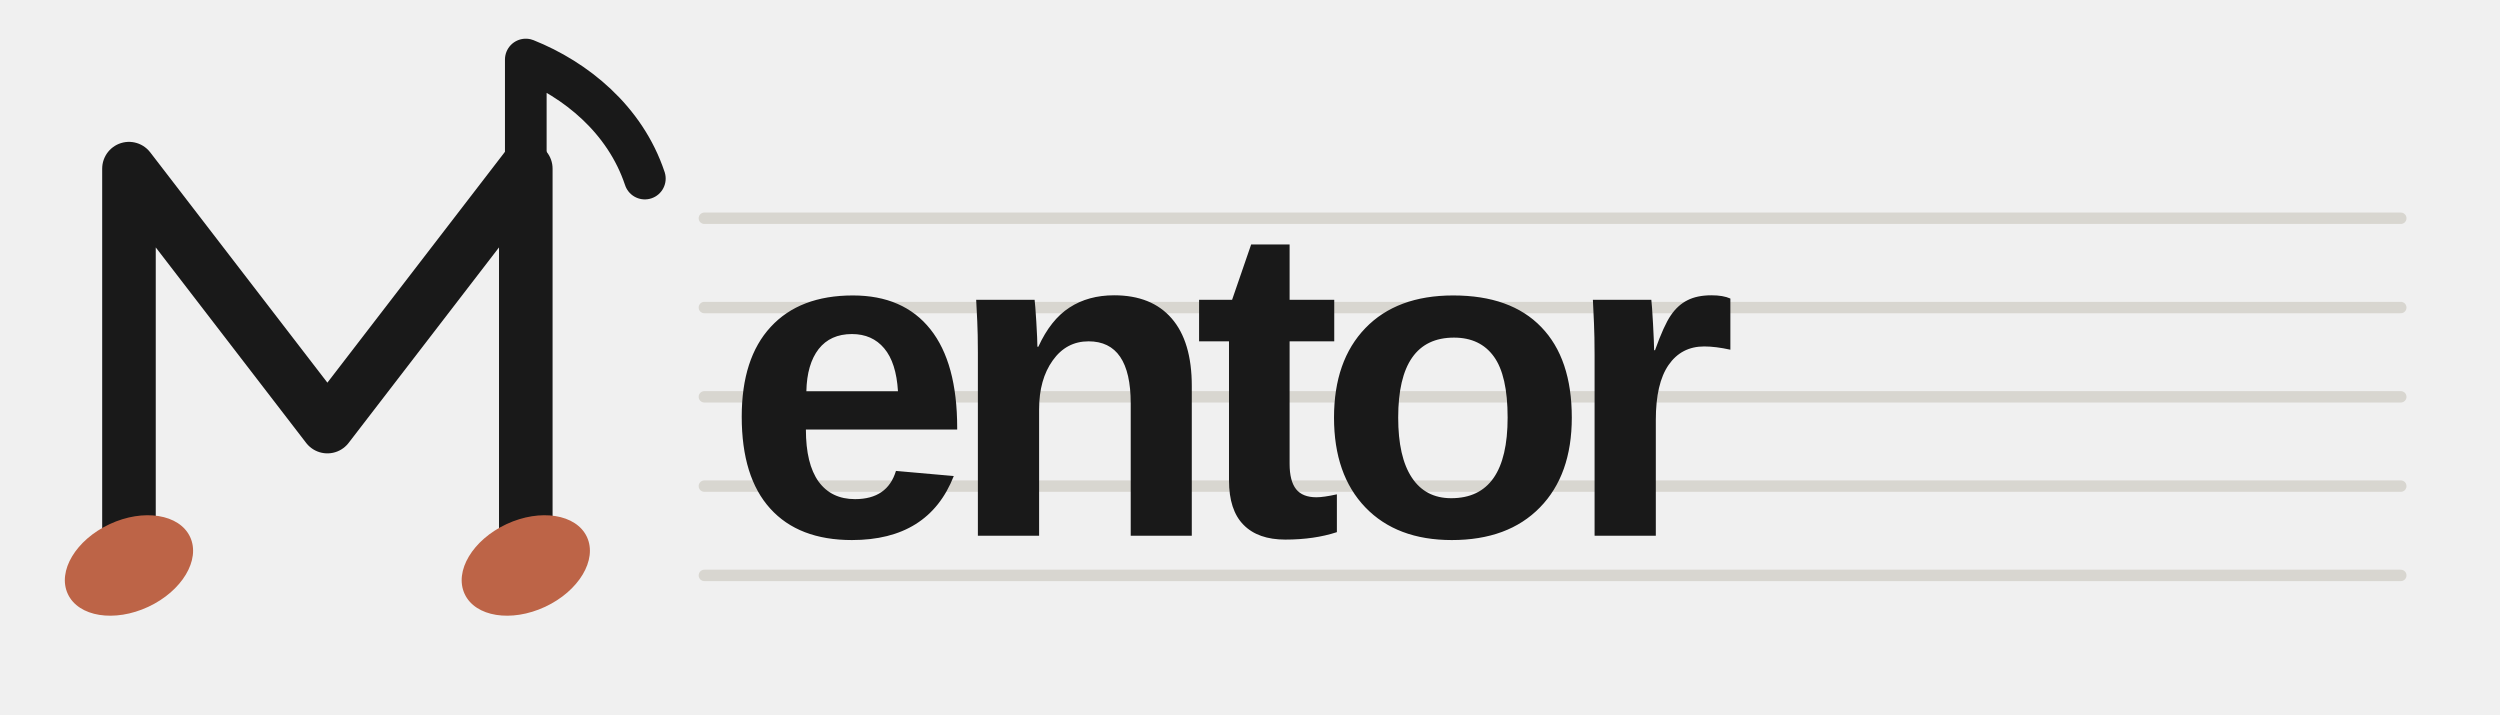
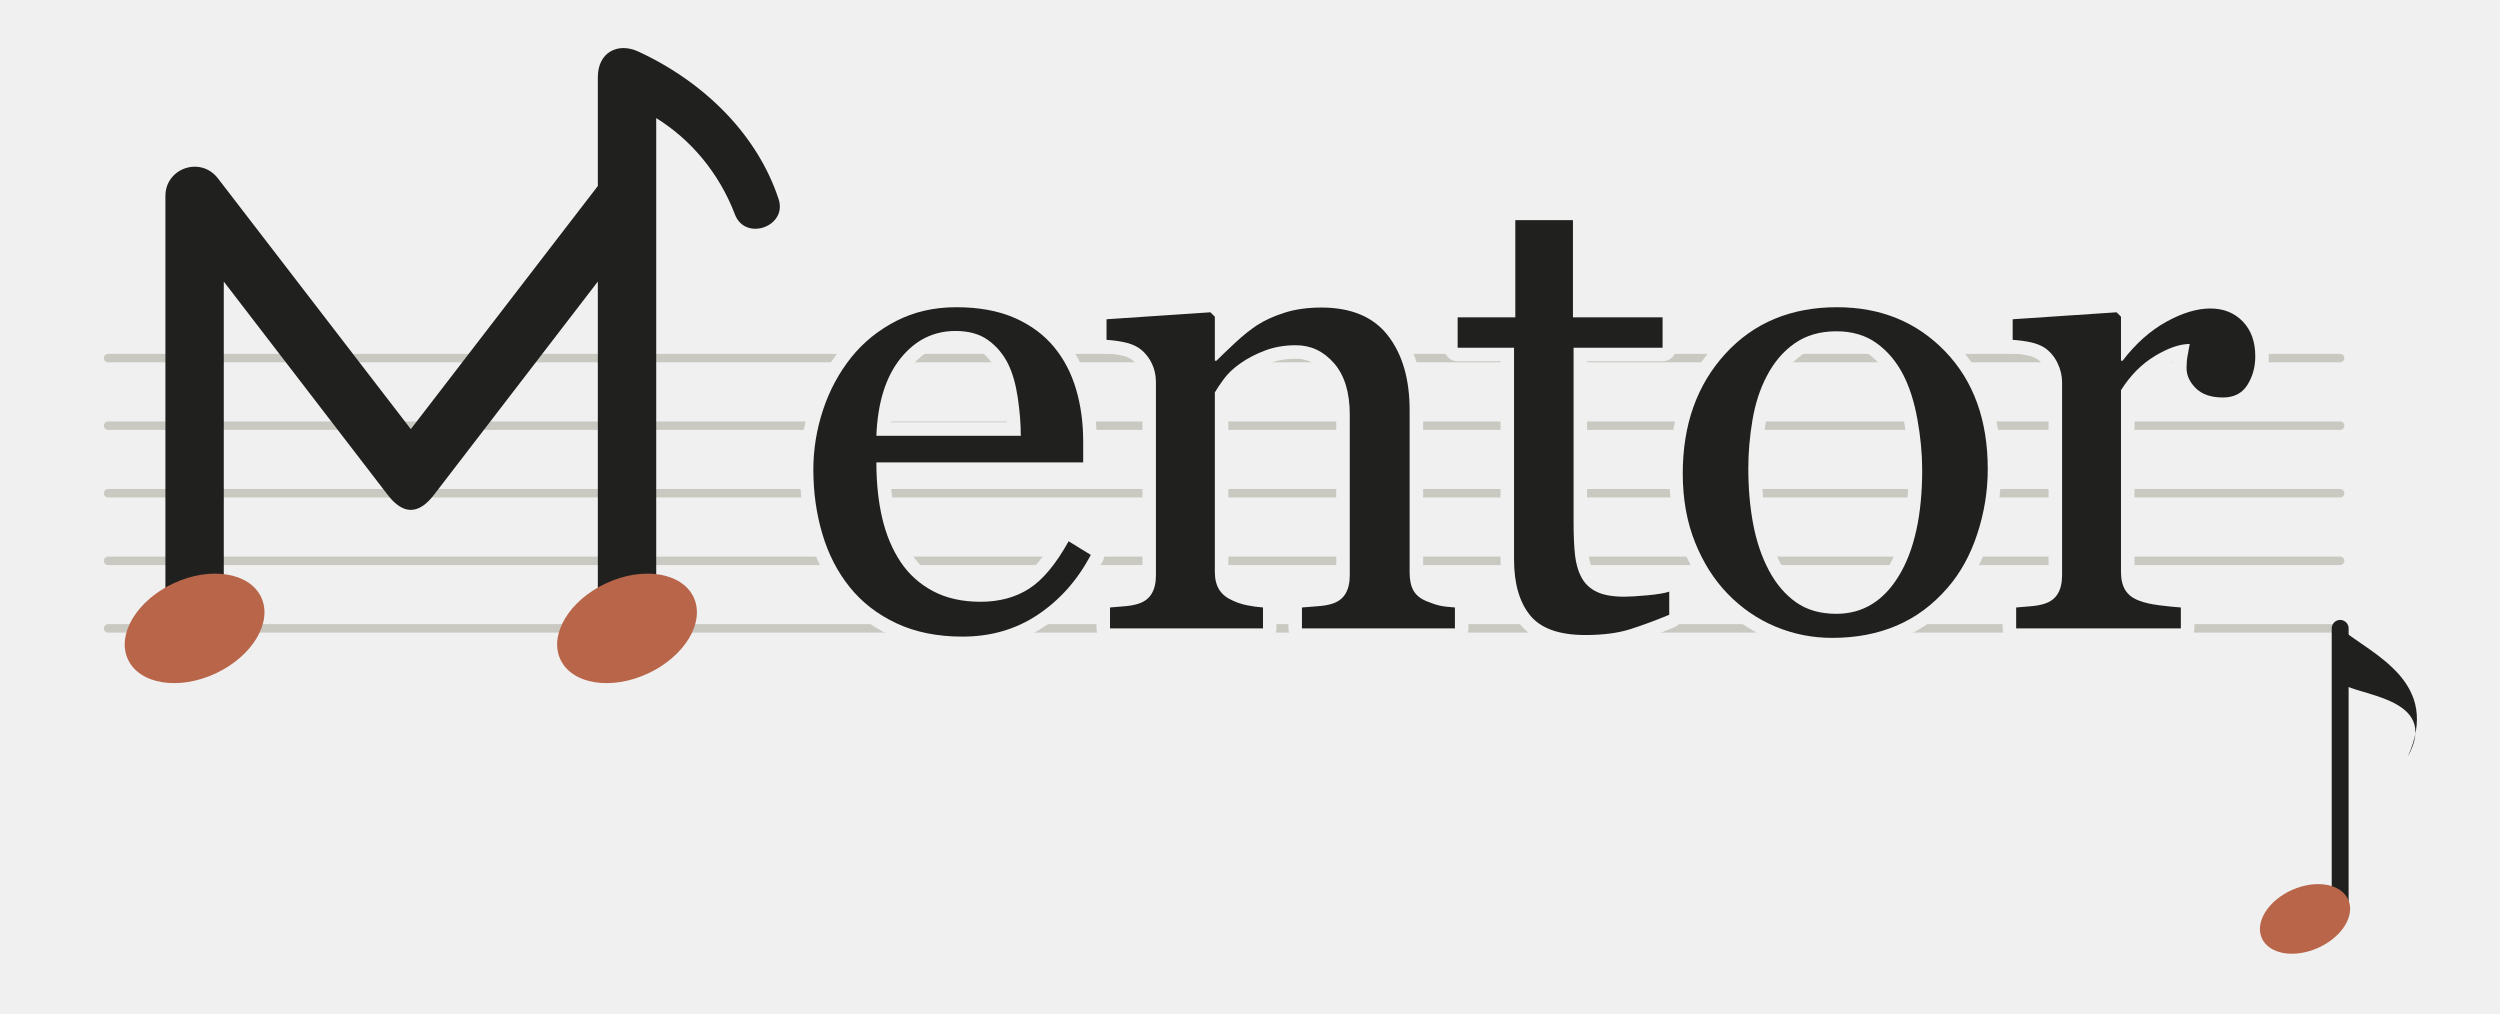
- <svg xmlns="http://www.w3.org/2000/svg" width="252" height="72" viewBox="0 0 252 72" role="img" aria-labelledby="title desc">
-   <g fill="none" stroke="#d8d6d0" stroke-width="1.15" stroke-linecap="round">
-     <path d="M71 22H242M71 31H242M71 40H242M71 49H242M71 58H242" />
+ <svg xmlns="http://www.w3.org/2000/svg" width="370" height="150" viewBox="62 30 370 150" role="img" aria-labelledby="title desc">
+   <defs>
+     <mask id="letter-clearance" maskUnits="userSpaceOnUse" x="0" y="0" width="520" height="220">
+       <rect width="520" height="220" fill="white" />
+       <g fill="black" stroke="black" stroke-width="4" stroke-linejoin="round">
+         <path d="M223.438 112.125Q220.531 117.656 215.656 120.938Q210.781 124.219 204.453 124.219Q198.875 124.219 194.68 122.25Q190.484 120.281 187.766 116.906Q185.047 113.531 183.711 109.031Q182.375 104.531 182.375 99.516Q182.375 95.016 183.805 90.68Q185.234 86.344 188.0 82.875Q190.672 79.547 194.633 77.508Q198.594 75.469 203.516 75.469Q208.578 75.469 212.188 77.062Q215.797 78.656 218.047 81.422Q220.203 84.047 221.258 87.609Q222.312 91.172 222.312 95.344V98.438H191.703Q191.703 102.984 192.57 106.688Q193.438 110.391 195.312 113.203Q197.141 115.922 200.094 117.492Q203.047 119.062 207.125 119.062Q211.297 119.062 214.32 117.117Q217.344 115.172 220.156 110.109ZM213.078 94.5Q213.078 91.875 212.633 88.875Q212.188 85.875 211.203 83.859Q210.125 81.703 208.25 80.344Q206.375 78.984 203.422 78.984Q198.5 78.984 195.242 83.086Q191.984 87.188 191.703 94.5Z" />
+         <path d="M277.328 123.0H254.688V119.906Q255.766 119.812 257.055 119.719Q258.344 119.625 259.188 119.344Q260.5 118.922 261.133 117.867Q261.766 116.812 261.766 115.125V91.359Q261.766 86.438 259.445 83.766Q257.125 81.094 253.797 81.094Q251.312 81.094 249.25 81.867Q247.188 82.641 245.594 83.766Q244.047 84.844 243.133 86.086Q242.219 87.328 241.797 88.078V114.656Q241.797 116.25 242.453 117.281Q243.109 118.312 244.422 118.875Q245.406 119.344 246.555 119.578Q247.703 119.812 248.922 119.906V123.0H226.281V119.906Q227.359 119.812 228.508 119.719Q229.656 119.625 230.5 119.344Q231.812 118.922 232.445 117.867Q233.078 116.812 233.078 115.125V86.578Q233.078 84.984 232.398 83.648Q231.719 82.312 230.5 81.469Q229.609 80.906 228.391 80.648Q227.172 80.391 225.766 80.297V77.25L241.141 76.219L241.797 76.875V83.391H242.031Q243.156 82.266 244.844 80.695Q246.531 79.125 248.031 78.141Q249.766 77.016 252.156 76.266Q254.547 75.516 257.547 75.516Q264.203 75.516 267.414 79.664Q270.625 83.812 270.625 90.703V114.75Q270.625 116.391 271.188 117.398Q271.75 118.406 273.109 118.969Q274.234 119.438 275.055 119.625Q275.875 119.812 277.328 119.906Z" />
+         <path d="M309.047 120.984Q306.0 122.25 303.281 123.117Q300.562 123.984 296.625 123.984Q290.812 123.984 288.445 121.055Q286.078 118.125 286.078 112.781V81.469H277.734V76.969H286.266V62.578H294.797V76.969H308.062V81.469H294.891V107.297Q294.891 110.203 295.102 112.148Q295.312 114.094 296.109 115.547Q296.859 116.906 298.359 117.609Q299.859 118.312 302.391 118.312Q303.562 118.312 305.836 118.102Q308.109 117.891 309.047 117.562Z" />
+         <path d="M356.188 99.422Q356.188 104.297 354.641 109.008Q353.094 113.719 350.234 117.0Q347.0 120.75 342.734 122.578Q338.469 124.406 333.172 124.406Q328.766 124.406 324.781 122.742Q320.797 121.078 317.703 117.891Q314.656 114.75 312.852 110.227Q311.047 105.703 311.047 100.078Q311.047 89.25 317.352 82.359Q323.656 75.469 333.875 75.469Q343.578 75.469 349.883 82.008Q356.188 88.547 356.188 99.422ZM346.484 99.516Q346.484 96.0 345.781 92.086Q345.078 88.172 343.672 85.453Q342.172 82.547 339.734 80.789Q337.297 79.031 333.781 79.031Q330.172 79.031 327.617 80.812Q325.062 82.594 323.469 85.688Q321.969 88.547 321.359 92.203Q320.75 95.859 320.75 99.281Q320.75 103.781 321.477 107.602Q322.203 111.422 323.797 114.422Q325.391 117.422 327.805 119.133Q330.219 120.844 333.781 120.844Q339.641 120.844 343.062 115.172Q346.484 109.5 346.484 99.516Z" />
+         <path d="M395.781 82.734Q395.781 85.125 394.609 86.977Q393.438 88.828 391.0 88.828Q388.375 88.828 386.992 87.469Q385.609 86.109 385.609 84.469Q385.609 83.438 385.773 82.594Q385.938 81.75 386.078 80.906Q383.875 80.906 380.922 82.688Q377.969 84.469 375.906 87.75V114.656Q375.906 116.297 376.539 117.328Q377.172 118.359 378.531 118.875Q379.703 119.344 381.555 119.578Q383.406 119.812 384.766 119.906V123.0H360.391V119.906Q361.469 119.812 362.617 119.719Q363.766 119.625 364.609 119.344Q365.922 118.922 366.555 117.867Q367.188 116.812 367.188 115.125V86.578Q367.188 85.125 366.508 83.719Q365.828 82.312 364.609 81.469Q363.719 80.906 362.5 80.648Q361.281 80.391 359.875 80.297V77.25L375.25 76.219L375.906 76.875V83.391H376.141Q379.047 79.594 382.609 77.625Q386.172 75.656 389.125 75.656Q392.078 75.656 393.93 77.578Q395.781 79.5 395.781 82.734Z" />
+       </g>
+     </mask>
+   </defs>
+   <path d="M78.00 83.00H408.34M78.00 93.00H408.34M78.00 103.00H408.34M78.00 113.00H408.34M78.00 123.00H408.34" fill="none" stroke="#c9c9c2" stroke-width="1.25" stroke-linecap="round" mask="url(#letter-clearance)" />
+   <g transform="translate(70 31.8) scale(1.6)">
+     <g>
+       <path d="M10.3 57V17  C10.3 14.45 13.52 13.3 15.14 15.35  L33 38.57L50.3 16.08V6  C50.3 3.75 52.12 2.75 54.06 3.65  C60.33 6.56 65.11 11.48 67.02 17.29  C67.86 19.82 63.94 21.23 62.98 18.71  C61.52 14.87 58.88 11.76 55.7 9.8  V57H50.3V24.92L35.14 44.65  Q33 47.43 30.86 44.65L15.7 24.92V57Z" fill="#20211f" />
+       <ellipse cx="13" cy="57" rx="6.8" ry="4.6" transform="rotate(-25 13 57)" fill="#b86549" />
+       <ellipse cx="53" cy="57" rx="6.8" ry="4.6" transform="rotate(-25 53 57)" fill="#b86549" />
+     </g>
  </g>
-   <path d="M13 55V17L33 43L53 17V55" fill="none" stroke="#191919" stroke-width="5.4" stroke-linejoin="round" stroke-linecap="round" />
-   <path d="M53 17V6C58 8 63 12 65 18" fill="none" stroke="#191919" stroke-width="4.2" stroke-linecap="round" stroke-linejoin="round" />
-   <ellipse cx="13" cy="57" rx="6.8" ry="4.6" transform="rotate(-25 13 57)" fill="#bd6447" />
-   <ellipse cx="53" cy="57" rx="6.8" ry="4.6" transform="rotate(-25 53 57)" fill="#bd6447" />
-   <text x="73" y="54" fill="#191919" font-family="Arial, Helvetica, sans-serif" font-size="45" font-weight="600" letter-spacing="-2.6">entor</text>
+   <g fill="#20211f">
+     <path d="M223.438 112.125Q220.531 117.656 215.656 120.938Q210.781 124.219 204.453 124.219Q198.875 124.219 194.68 122.25Q190.484 120.281 187.766 116.906Q185.047 113.531 183.711 109.031Q182.375 104.531 182.375 99.516Q182.375 95.016 183.805 90.68Q185.234 86.344 188.0 82.875Q190.672 79.547 194.633 77.508Q198.594 75.469 203.516 75.469Q208.578 75.469 212.188 77.062Q215.797 78.656 218.047 81.422Q220.203 84.047 221.258 87.609Q222.312 91.172 222.312 95.344V98.438H191.703Q191.703 102.984 192.57 106.688Q193.438 110.391 195.312 113.203Q197.141 115.922 200.094 117.492Q203.047 119.062 207.125 119.062Q211.297 119.062 214.32 117.117Q217.344 115.172 220.156 110.109ZM213.078 94.5Q213.078 91.875 212.633 88.875Q212.188 85.875 211.203 83.859Q210.125 81.703 208.25 80.344Q206.375 78.984 203.422 78.984Q198.5 78.984 195.242 83.086Q191.984 87.188 191.703 94.5Z" />
+     <path d="M277.328 123.0H254.688V119.906Q255.766 119.812 257.055 119.719Q258.344 119.625 259.188 119.344Q260.5 118.922 261.133 117.867Q261.766 116.812 261.766 115.125V91.359Q261.766 86.438 259.445 83.766Q257.125 81.094 253.797 81.094Q251.312 81.094 249.25 81.867Q247.188 82.641 245.594 83.766Q244.047 84.844 243.133 86.086Q242.219 87.328 241.797 88.078V114.656Q241.797 116.25 242.453 117.281Q243.109 118.312 244.422 118.875Q245.406 119.344 246.555 119.578Q247.703 119.812 248.922 119.906V123.0H226.281V119.906Q227.359 119.812 228.508 119.719Q229.656 119.625 230.5 119.344Q231.812 118.922 232.445 117.867Q233.078 116.812 233.078 115.125V86.578Q233.078 84.984 232.398 83.648Q231.719 82.312 230.5 81.469Q229.609 80.906 228.391 80.648Q227.172 80.391 225.766 80.297V77.25L241.141 76.219L241.797 76.875V83.391H242.031Q243.156 82.266 244.844 80.695Q246.531 79.125 248.031 78.141Q249.766 77.016 252.156 76.266Q254.547 75.516 257.547 75.516Q264.203 75.516 267.414 79.664Q270.625 83.812 270.625 90.703V114.75Q270.625 116.391 271.188 117.398Q271.75 118.406 273.109 118.969Q274.234 119.438 275.055 119.625Q275.875 119.812 277.328 119.906Z" />
+     <path d="M309.047 120.984Q306.0 122.25 303.281 123.117Q300.562 123.984 296.625 123.984Q290.812 123.984 288.445 121.055Q286.078 118.125 286.078 112.781V81.469H277.734V76.969H286.266V62.578H294.797V76.969H308.062V81.469H294.891V107.297Q294.891 110.203 295.102 112.148Q295.312 114.094 296.109 115.547Q296.859 116.906 298.359 117.609Q299.859 118.312 302.391 118.312Q303.562 118.312 305.836 118.102Q308.109 117.891 309.047 117.562Z" />
+     <path d="M356.188 99.422Q356.188 104.297 354.641 109.008Q353.094 113.719 350.234 117.0Q347.0 120.75 342.734 122.578Q338.469 124.406 333.172 124.406Q328.766 124.406 324.781 122.742Q320.797 121.078 317.703 117.891Q314.656 114.75 312.852 110.227Q311.047 105.703 311.047 100.078Q311.047 89.25 317.352 82.359Q323.656 75.469 333.875 75.469Q343.578 75.469 349.883 82.008Q356.188 88.547 356.188 99.422ZM346.484 99.516Q346.484 96.0 345.781 92.086Q345.078 88.172 343.672 85.453Q342.172 82.547 339.734 80.789Q337.297 79.031 333.781 79.031Q330.172 79.031 327.617 80.812Q325.062 82.594 323.469 85.688Q321.969 88.547 321.359 92.203Q320.75 95.859 320.75 99.281Q320.75 103.781 321.477 107.602Q322.203 111.422 323.797 114.422Q325.391 117.422 327.805 119.133Q330.219 120.844 333.781 120.844Q339.641 120.844 343.062 115.172Q346.484 109.5 346.484 99.516Z" />
+     <path d="M395.781 82.734Q395.781 85.125 394.609 86.977Q393.438 88.828 391.0 88.828Q388.375 88.828 386.992 87.469Q385.609 86.109 385.609 84.469Q385.609 83.438 385.773 82.594Q385.938 81.75 386.078 80.906Q383.875 80.906 380.922 82.688Q377.969 84.469 375.906 87.75V114.656Q375.906 116.297 376.539 117.328Q377.172 118.359 378.531 118.875Q379.703 119.344 381.555 119.578Q383.406 119.812 384.766 119.906V123.0H360.391V119.906Q361.469 119.812 362.617 119.719Q363.766 119.625 364.609 119.344Q365.922 118.922 366.555 117.867Q367.188 116.812 367.188 115.125V86.578Q367.188 85.125 366.508 83.719Q365.828 82.312 364.609 81.469Q363.719 80.906 362.5 80.648Q361.281 80.391 359.875 80.297V77.25L375.25 76.219L375.906 76.875V83.391H376.141Q379.047 79.594 382.609 77.625Q386.172 75.656 389.125 75.656Q392.078 75.656 393.93 77.578Q395.781 79.5 395.781 82.734Z" />
+   </g>
+   <g>
+     <path d="M408.344 164V123" fill="none" stroke="#20211f" stroke-width="2.5" stroke-linecap="round" />
+     <path d="M408.344 123C413.344 127 423.344 131 418.344 142C423.344 133 410.344 133 408.344 131Z" fill="#20211f" />
+     <ellipse cx="403.144" cy="166" rx="7" ry="4.7" transform="rotate(-24 403.1438 166)" fill="#b86549" />
+   </g>
</svg>
